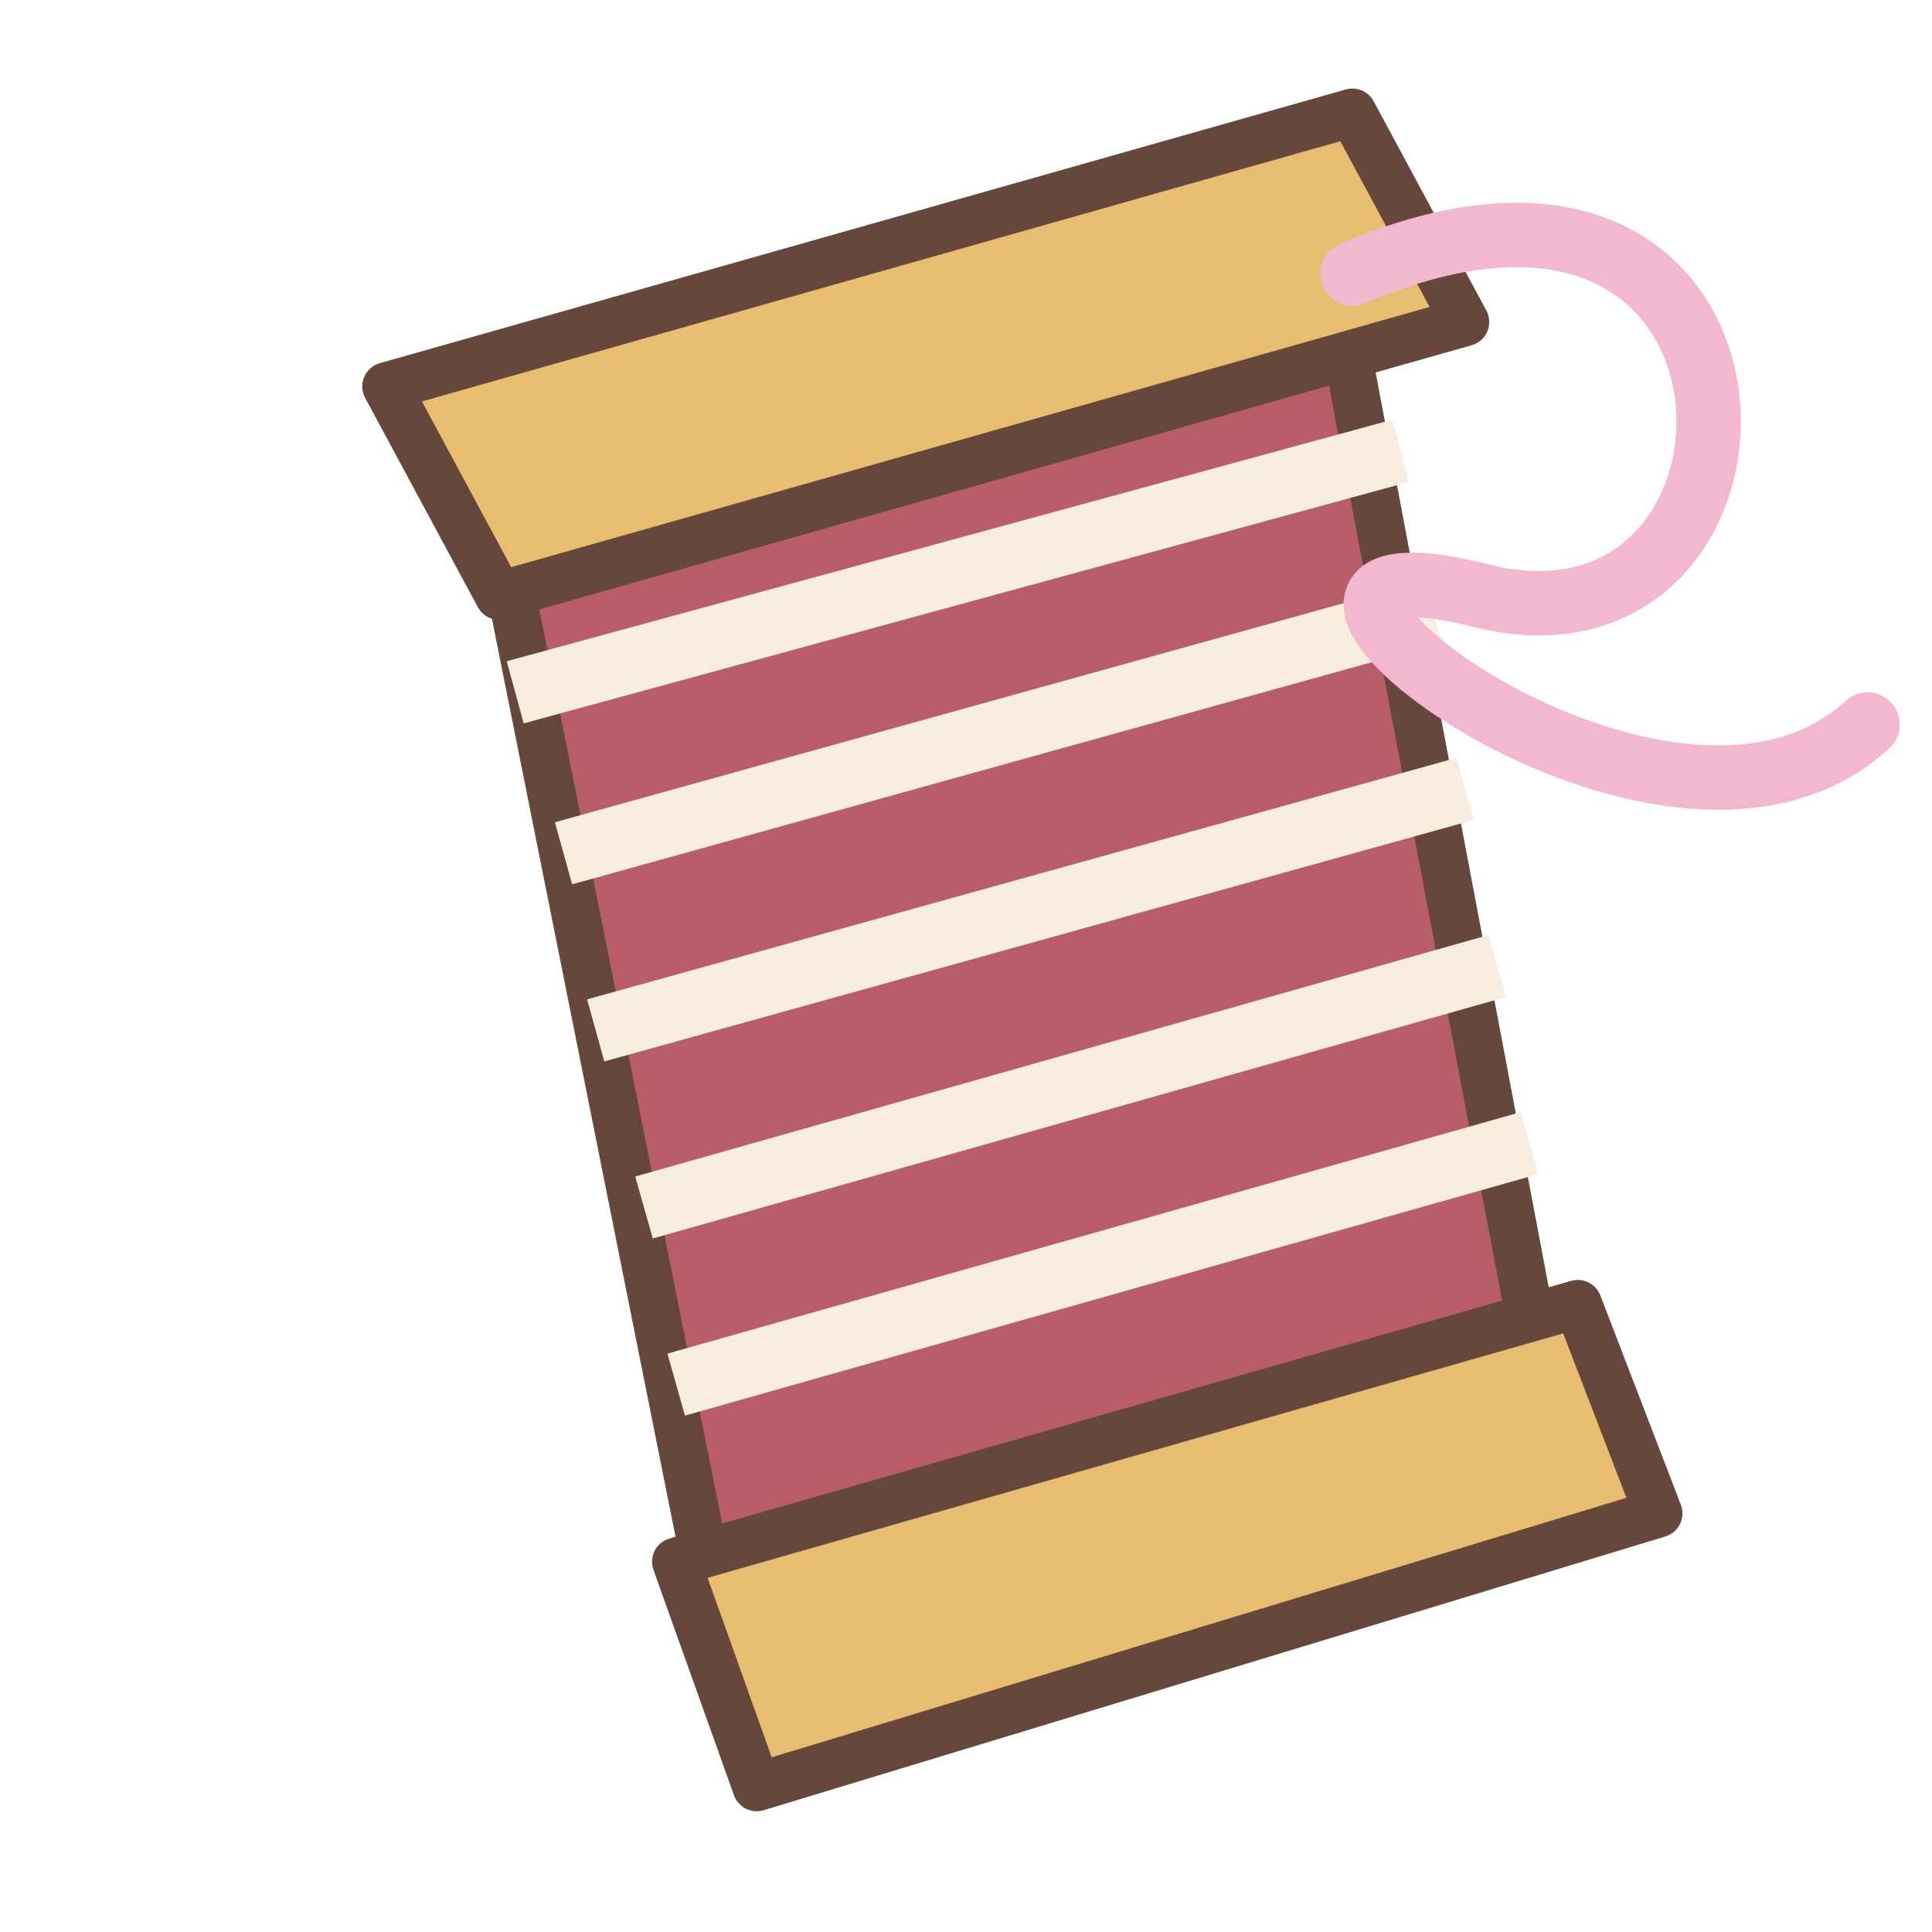
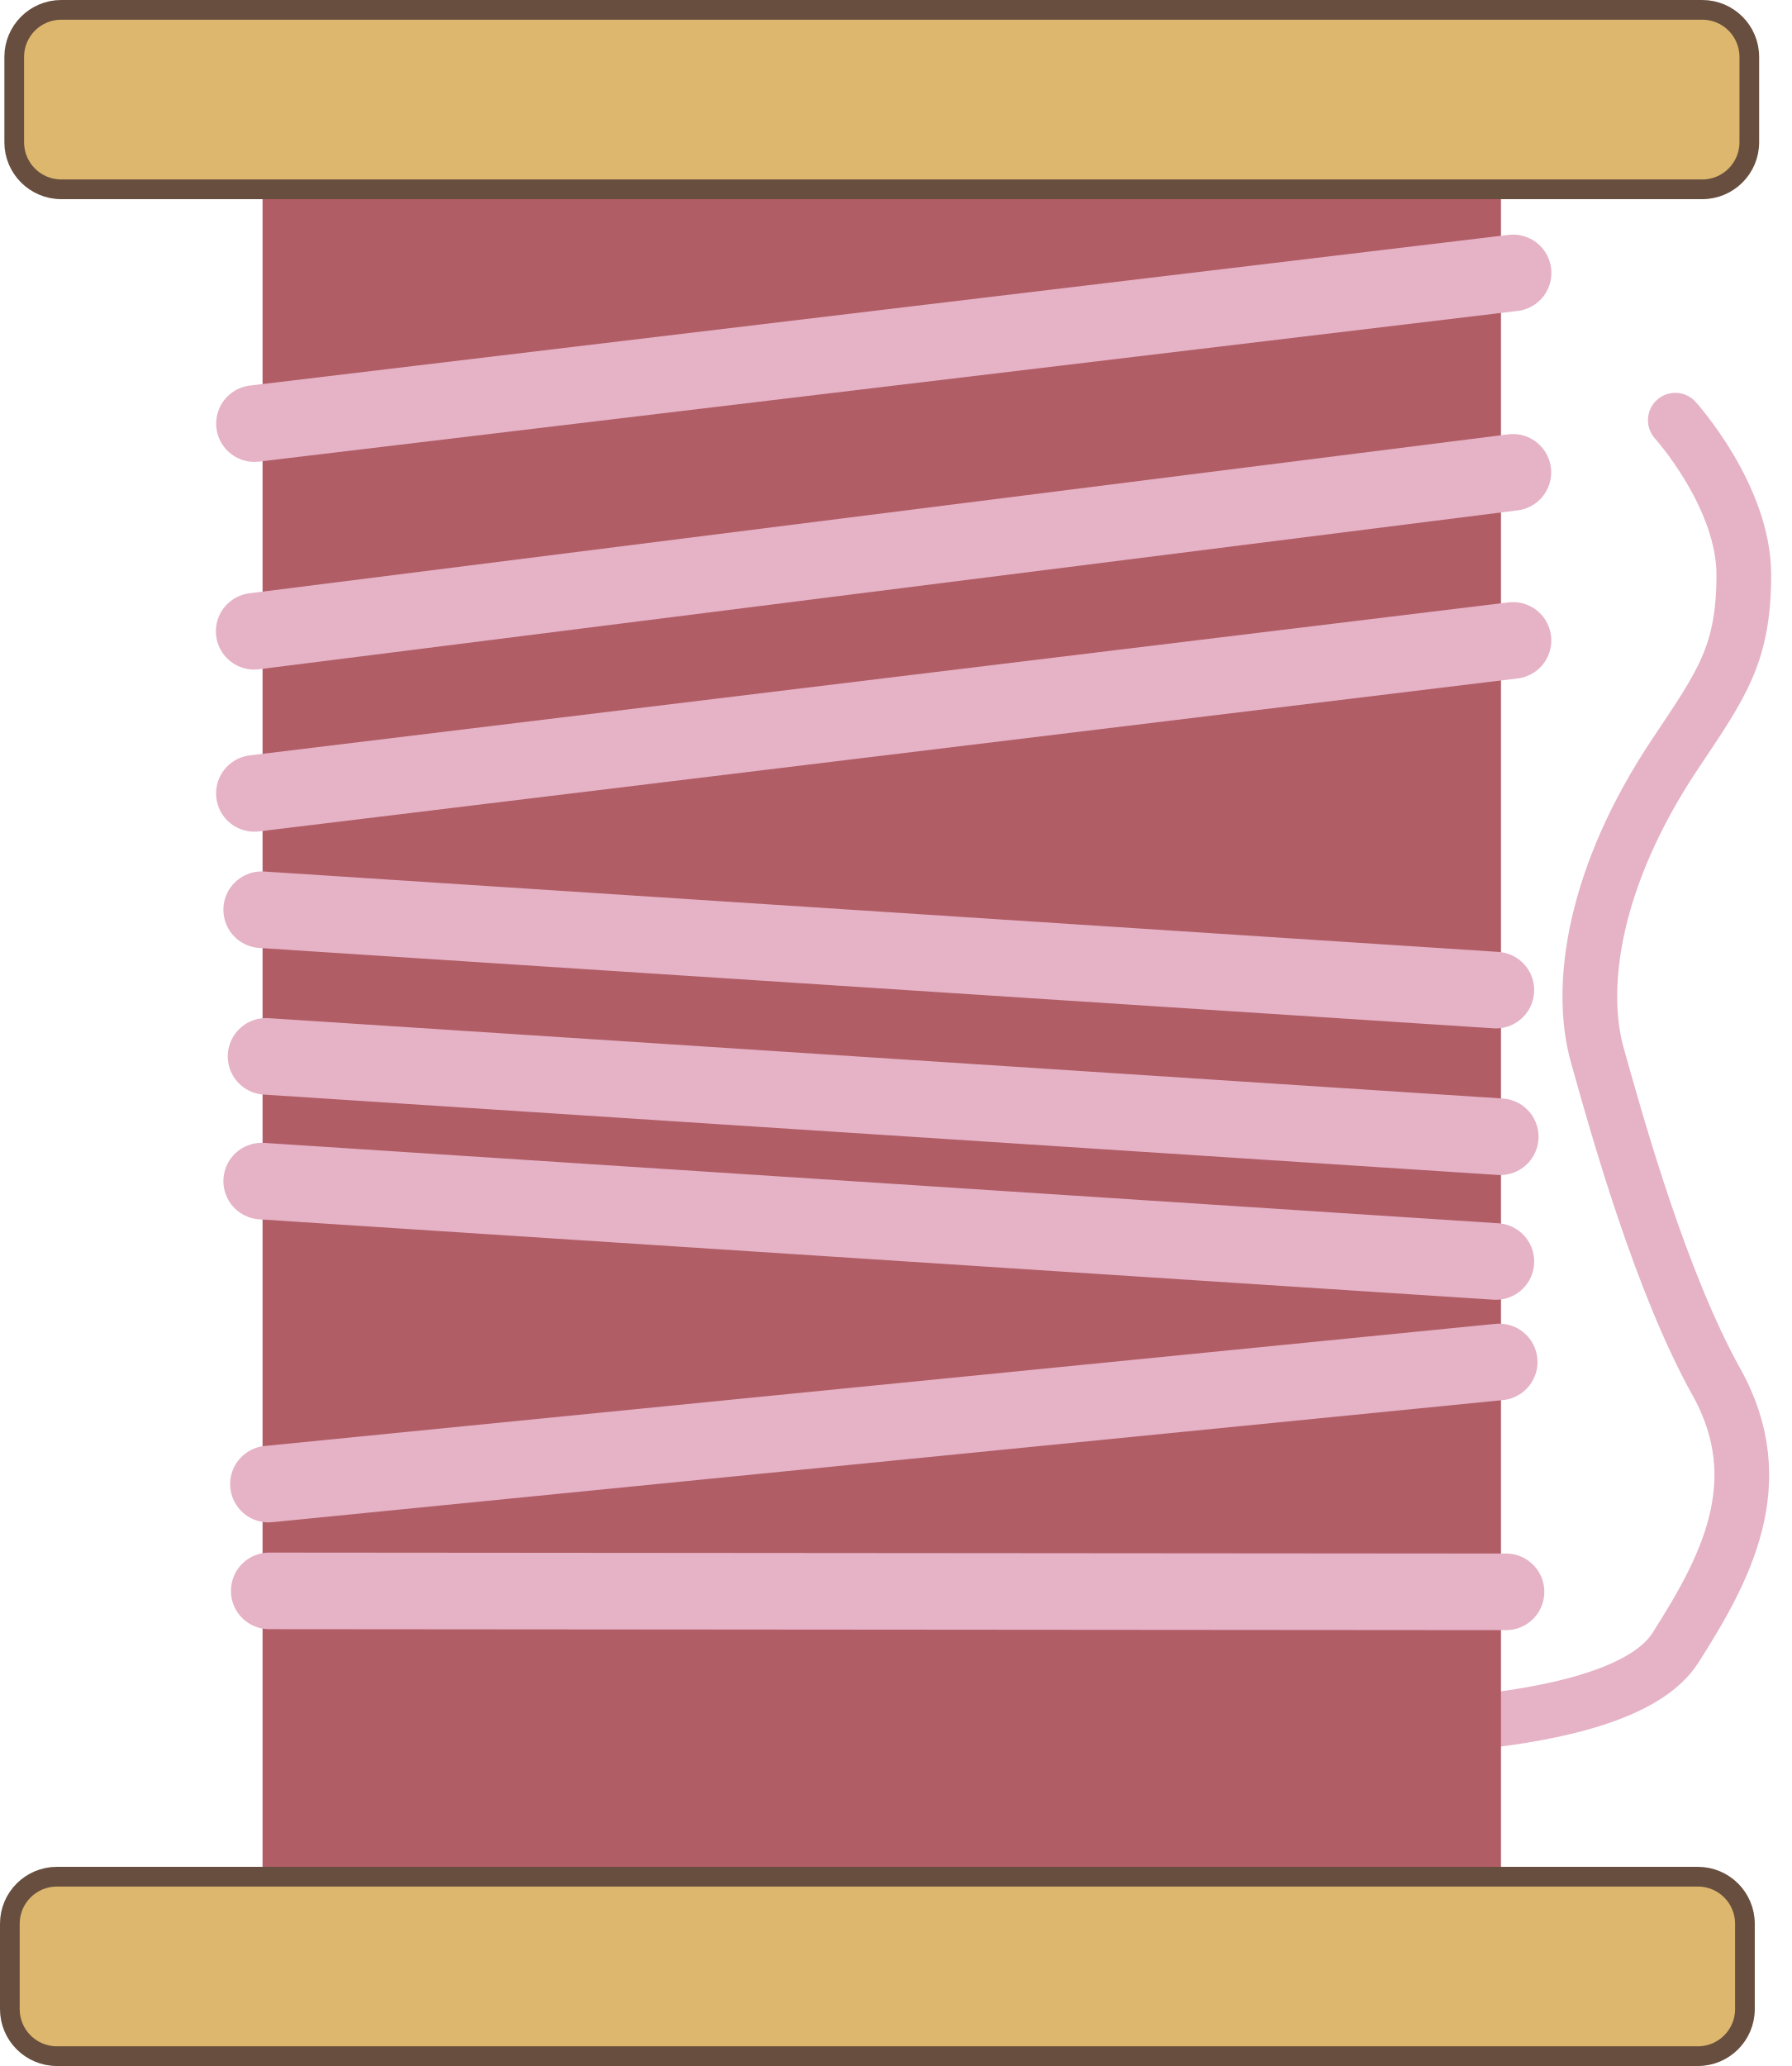
- <svg xmlns="http://www.w3.org/2000/svg" viewBox="0 0 120 120">
-   <g stroke="#65473b" stroke-width="3" stroke-linejoin="round">
-     <path d="M30 28L82 13 96 87 45 103Z" fill="#b95d68" />
-     <path d="M24 24L84 7 91 20 31 37Z" fill="#e9bd70" />
-     <path d="M42 97L98 81 103 94 47 111Z" fill="#e9bd70" />
-     <path d="M32 43L87 28M35 53L89 38M37 64L91 49M40 75L93 60M42 86L95 71" stroke="#f7eedf" stroke-width="4" />
-   </g>
-   <path d="M84 17C112 5 112 42 92 37S103 57 116 45" fill="none" stroke="#f3b8d0" stroke-width="4" stroke-linecap="round" />
+ <svg xmlns="http://www.w3.org/2000/svg" width="819" height="944" viewBox="0 0 819 944" fill="none">
+   <path d="M28 4.5H778C789.874 4.5 799.5 14.126 799.5 26V65C799.5 76.874 789.874 86.5 778 86.5H28C16.126 86.5 6.5 76.874 6.5 65V26C6.5 14.126 16.126 4.5 28 4.5Z" fill="#DDB76D" stroke-width="9" stroke="#684E3E" />
+   <path d="M600.5 789.5C600.5 789.5 739.009 794.848 765.682 753C788.213 717.651 810.211 677.607 784.5 631.5C759.092 585.937 739.287 515.178 730.316 483.13L730 482C721.185 450.513 728.395 400.185 765.682 344.376C787.095 312.327 796.838 298.996 797 263C797.163 226.822 765.682 192 765.682 192" stroke-width="25" stroke-linecap="round" stroke="#E6B2C6" />
+   <rect x="120" y="91" width="566" height="762" fill="#B05D66" />
+   <path d="M26 857.5H776C787.874 857.5 797.5 867.126 797.5 879V918C797.5 929.874 787.874 939.5 776 939.5H26C14.126 939.5 4.5 929.874 4.5 918V879C4.5 867.126 14.126 857.5 26 857.5Z" fill="#DDB76D" stroke-width="9" stroke="#684E3E" />
+   <path d="M116.297 193.545L691.545 124.703" stroke-width="35" stroke-linecap="round" stroke="#E6B2C6" />
+   <path d="M116.171 288.446L691.446 215.829" stroke-width="35" stroke-linecap="round" stroke="#E6B2C6" />
+   <path d="M116.261 362.517L691.504 292.624" stroke-width="35" stroke-linecap="round" stroke="#E6B2C6" />
+   <path d="M119.6 415.674L683.674 452.4" stroke-width="35" stroke-linecap="round" stroke="#E6B2C6" />
+   <path d="M121.6 482.674L685.674 519.4" stroke-width="35" stroke-linecap="round" stroke="#E6B2C6" />
+   <path d="M119.6 539.674L683.674 576.4" stroke-width="35" stroke-linecap="round" stroke="#E6B2C6" />
+   <path d="M122.687 678.112L685.195 622.313" stroke-width="35" stroke-linecap="round" stroke="#E6B2C6" />
+   <path d="M123.048 726.909L688.316 727.345" stroke-width="35" stroke-linecap="round" stroke="#E6B2C6" />
</svg>
